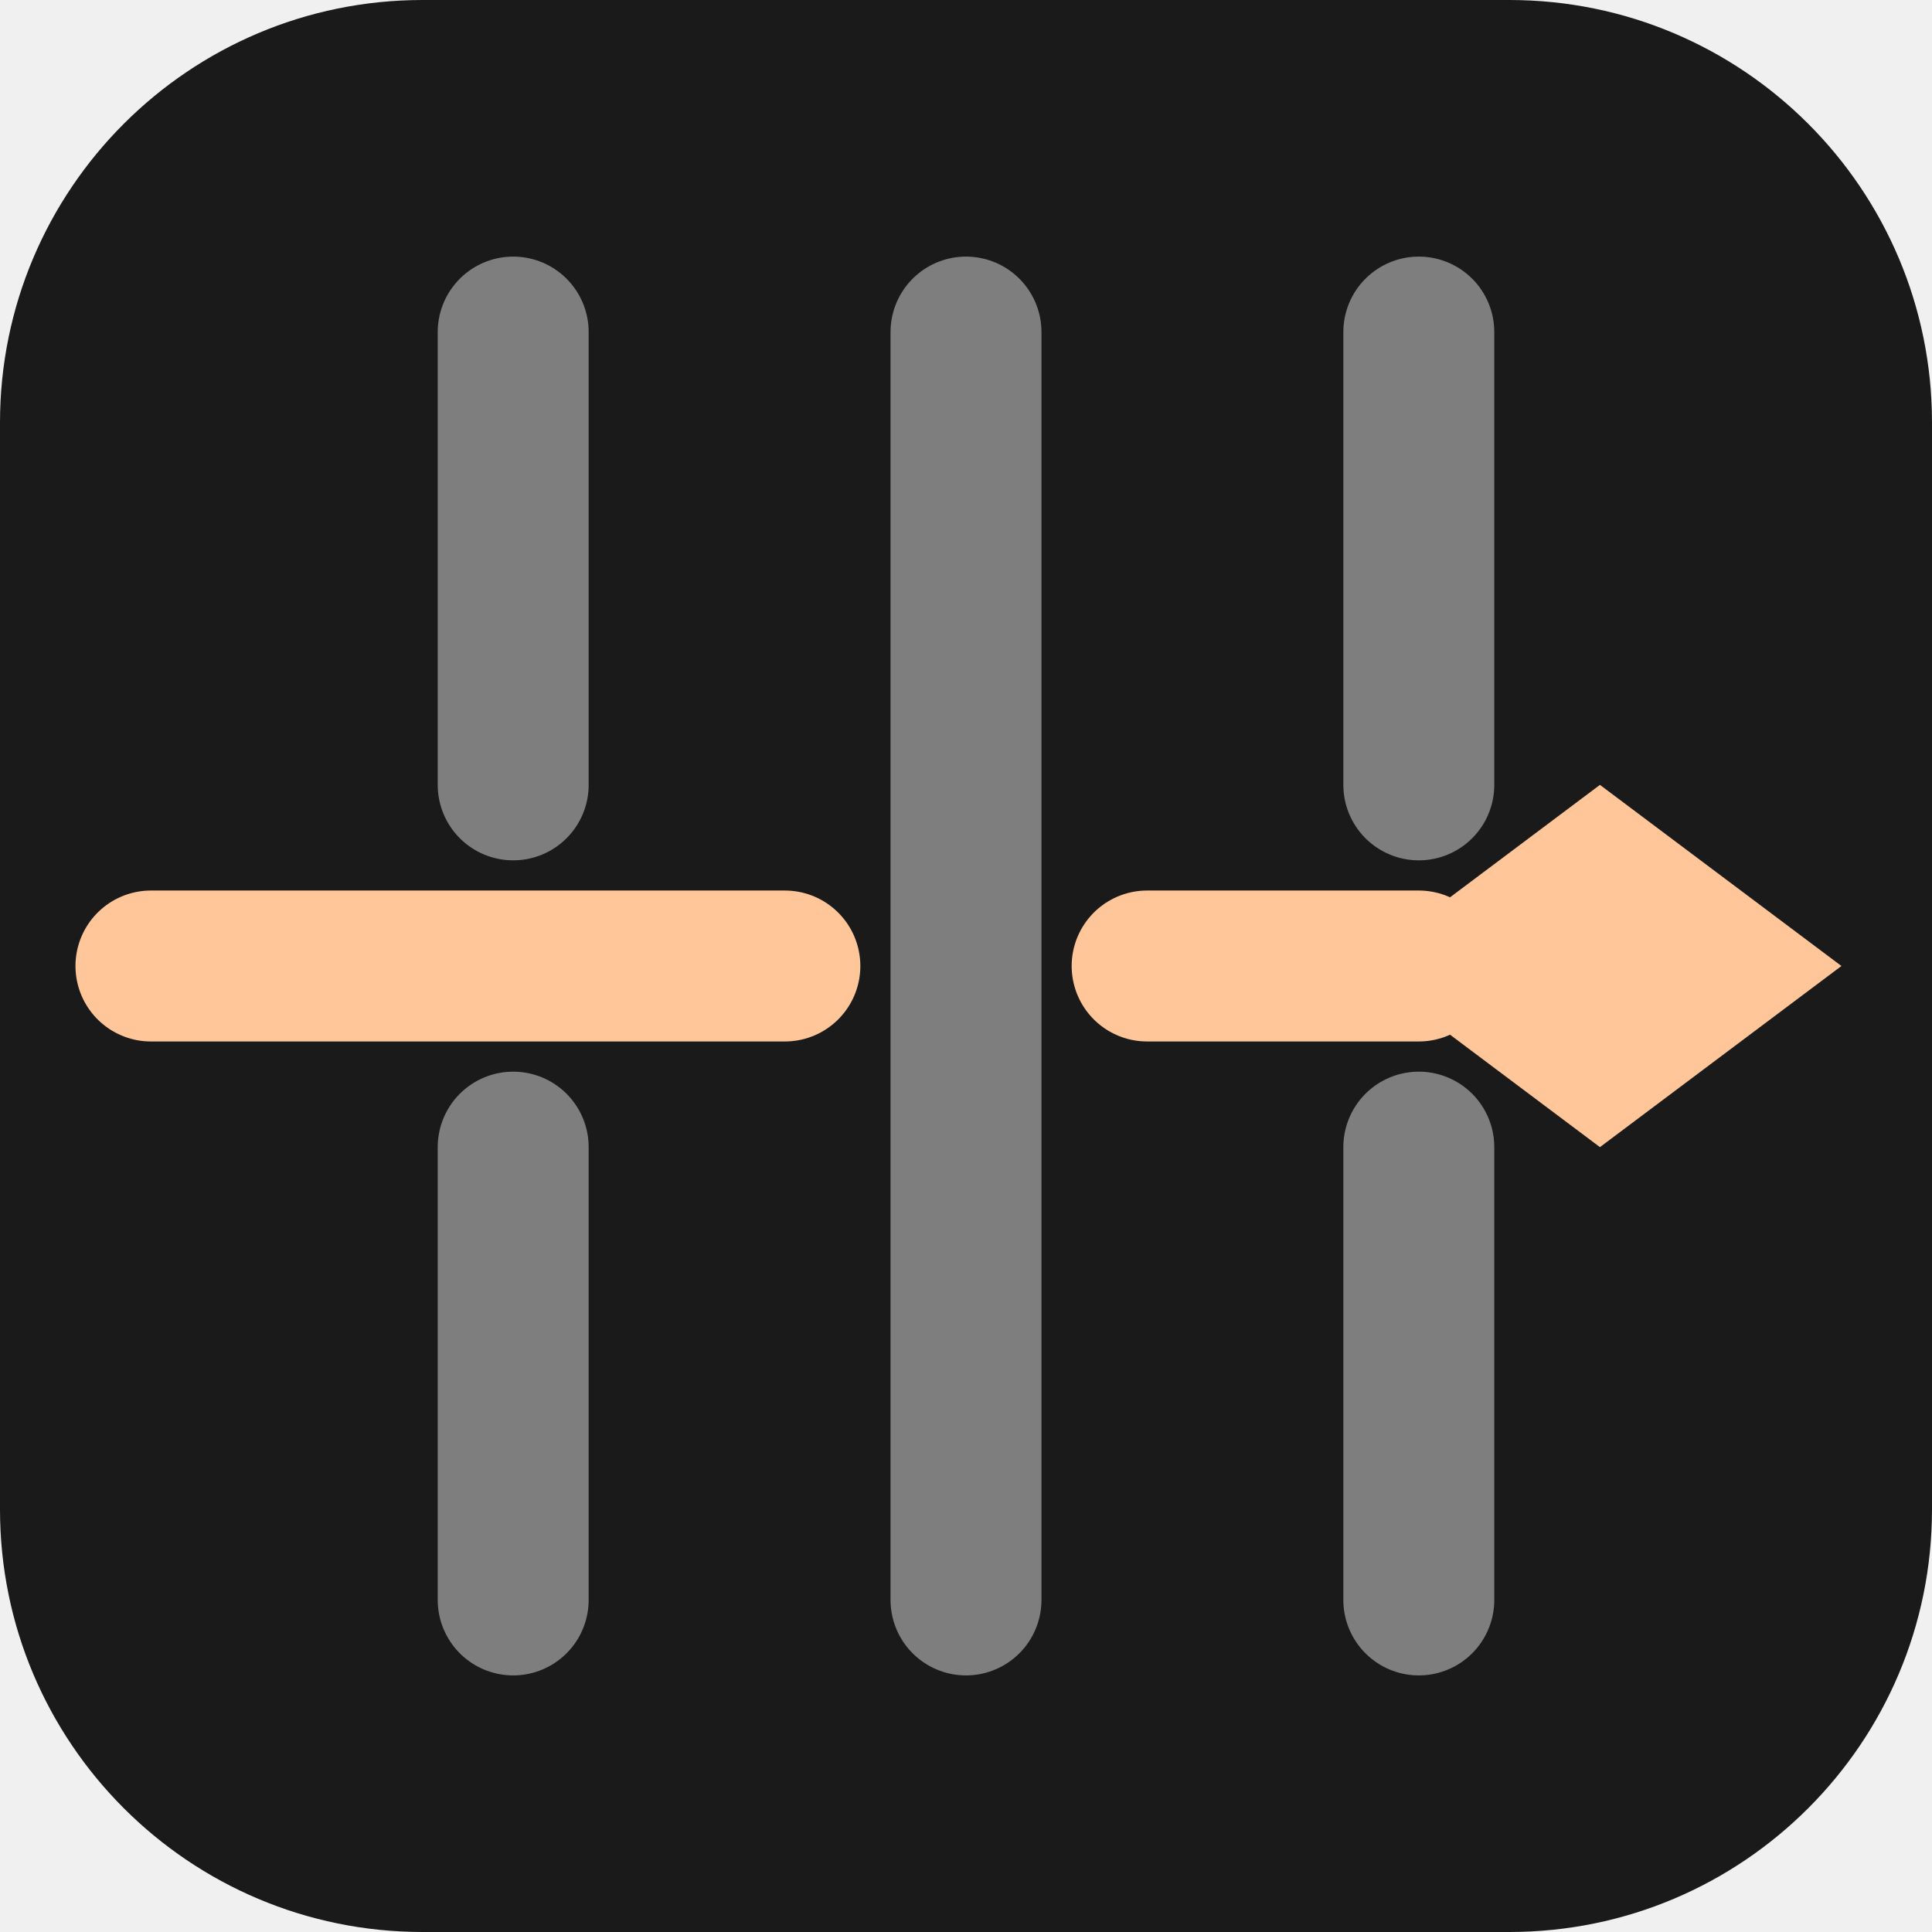
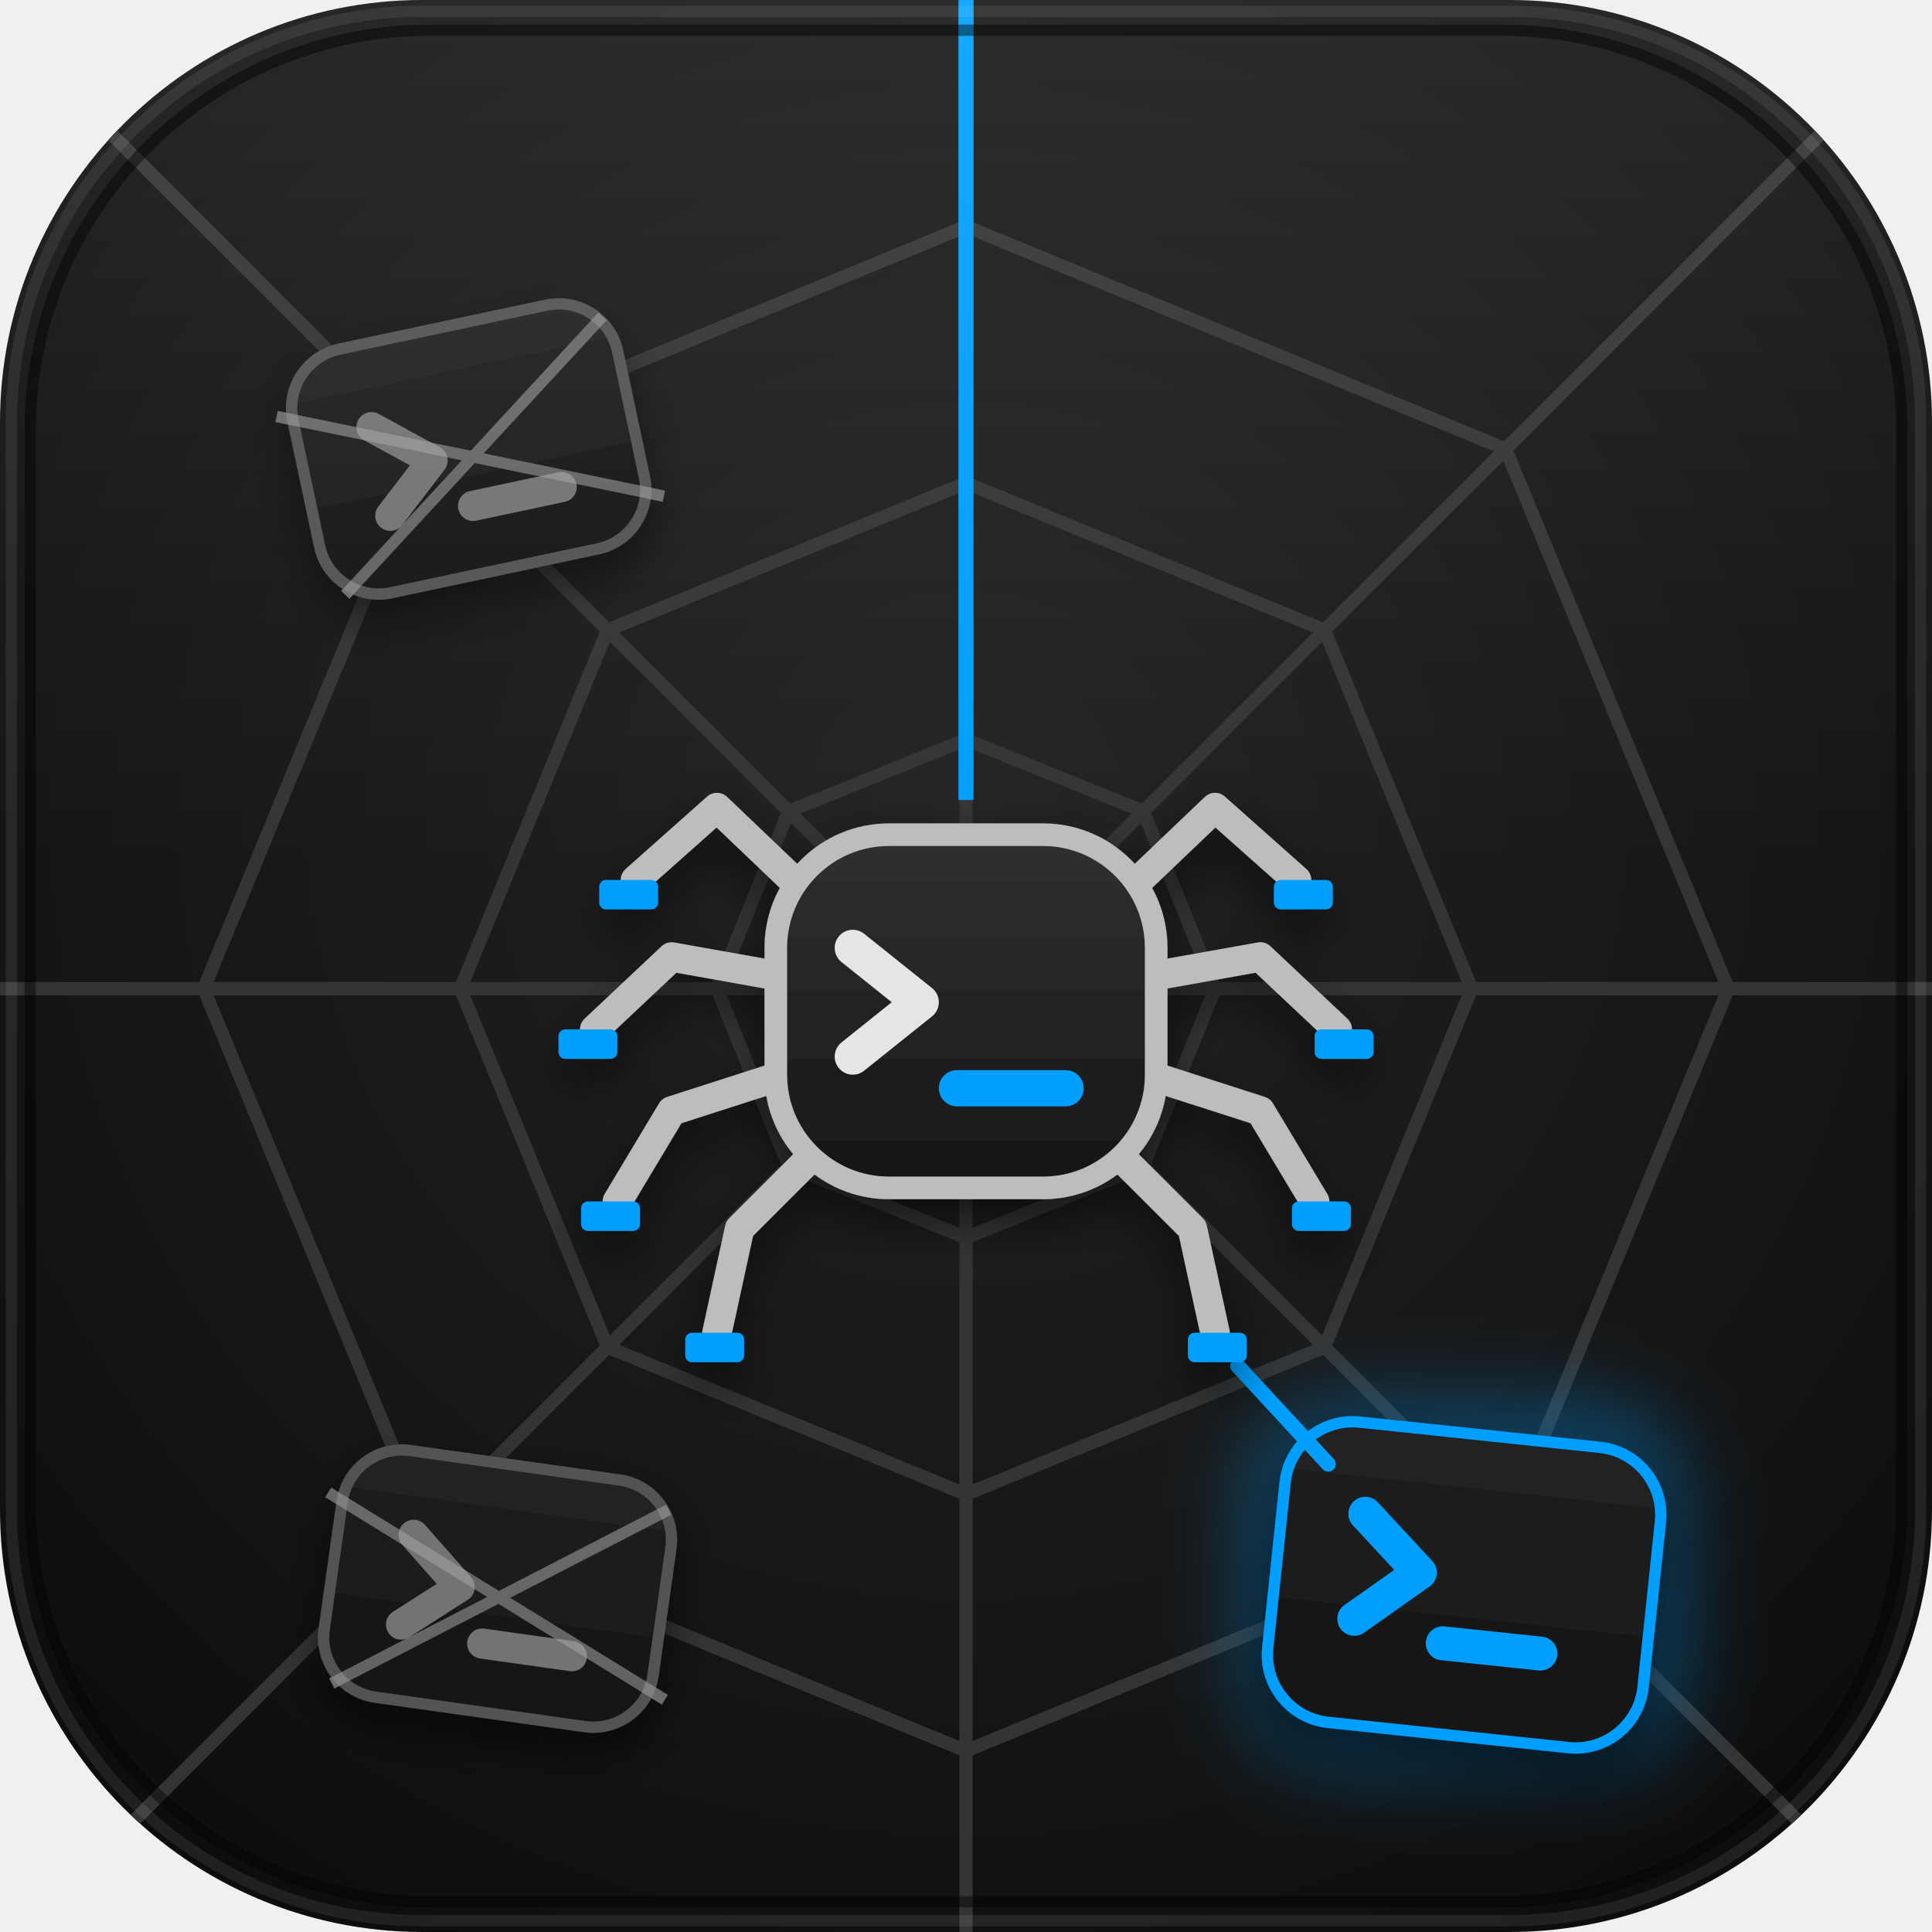
- <svg xmlns="http://www.w3.org/2000/svg" viewBox="0 0 64 64">
-   <rect width="64" height="64" rx="14" fill="#1A1A1A" />
-   <g fill="none" stroke="#7E7E7E" stroke-width="5" stroke-linecap="round">
-     <path d="M17 11 V26 M17 38 V53" />
-     <path d="M32 11 V53" />
-     <path d="M47 11 V26 M47 38 V53" />
+ <svg xmlns="http://www.w3.org/2000/svg" viewBox="0 0 512 512">
+   <defs>
+     <radialGradient id="telar-icon-tile" cx="0.5" cy="0.42" r="0.75">
+       <stop offset="0" stop-color="#232323" />
+       <stop offset="0.65" stop-color="#141414" />
+       <stop offset="1" stop-color="#0a0a0a" />
+     </radialGradient>
+     <linearGradient id="telar-icon-gloss" x1="0" y1="0" x2="0" y2="1">
+       <stop offset="0" stop-color="#ffffff" stop-opacity="0.09" />
+       <stop offset="0.45" stop-color="#ffffff" stop-opacity="0" />
+     </linearGradient>
+     <linearGradient id="telar-icon-body" x1="0" y1="0" x2="0" y2="1">
+       <stop offset="0" stop-color="#303030" />
+       <stop offset="1" stop-color="#161616" />
+     </linearGradient>
+     <linearGradient id="telar-icon-screen" x1="0" y1="0" x2="0" y2="1">
+       <stop offset="0" stop-color="#222222" />
+       <stop offset="1" stop-color="#141414" />
+     </linearGradient>
+     <clipPath id="telar-icon-clip">
+       <rect width="512" height="512" rx="112" />
+     </clipPath>
+     <filter id="telar-icon-glow" x="-50%" y="-50%" width="200%" height="200%">
+       <feGaussianBlur stdDeviation="11" />
+     </filter>
+     <filter id="telar-icon-shadow" x="-30%" y="-30%" width="160%" height="160%">
+       <feDropShadow dx="0" dy="6" stdDeviation="6" flood-color="#000000" flood-opacity="0.55" />
+     </filter>
+   </defs>
+   <rect width="512" height="512" rx="112" fill="url(#telar-icon-tile)" />
+   <g clip-path="url(#telar-icon-clip)" fill="none" stroke="#343434" stroke-width="3.5">
+     <path d="M256 262 L256 0 M256 262 L512 6 M256 262 L512 262 M256 262 L512 518 M256 262 L256 512 M256 262 L0 518 M256 262 L0 262 M256 262 L0 6" />
+     <path d="M256 196 L303 215 L322 262 L303 309 L256 328 L209 309 L190 262 L209 215 Z" />
+     <path d="M256 128 L351 167 L390 262 L351 357 L256 396 L161 357 L122 262 L161 167 Z" />
+     <path d="M256 60 L399 119 L458 262 L399 405 L256 464 L113 405 L54 262 L113 119 Z" />
  </g>
-   <path d="M5 32 H26 M38 32 H47" fill="none" stroke="#FFC799" stroke-width="5" stroke-linecap="round" />
-   <path d="M45 32 L53 26 L61 32 L53 38 Z" fill="#FFC799" />
+   <g filter="url(#telar-icon-shadow)">
+     <g transform="rotate(-12 124 118)">
+       <rect x="80" y="86" width="88" height="66" rx="16" fill="url(#telar-icon-screen)" stroke="#525252" stroke-width="3" />
+       <path d="M100 108 L114 120 L100 132 M122 134 H146" fill="none" stroke="#737373" stroke-width="8" stroke-linecap="round" stroke-linejoin="round" />
+       <path d="M76 100 L172 142 M84 150 L166 92" stroke="#a3a3a3" stroke-opacity="0.55" stroke-width="3" />
+     </g>
+     <g transform="rotate(8 132 420)">
+       <rect x="88" y="388" width="88" height="66" rx="16" fill="url(#telar-icon-screen)" stroke="#525252" stroke-width="3" />
+       <path d="M108 410 L122 422 L108 434 M130 436 H154" fill="none" stroke="#737373" stroke-width="8" stroke-linecap="round" stroke-linejoin="round" />
+       <path d="M84 402 L180 444 M92 452 L174 394" stroke="#a3a3a3" stroke-opacity="0.55" stroke-width="3" />
+     </g>
+   </g>
+   <rect x="330" y="372" width="116" height="96" rx="24" fill="#009fff" opacity="0.38" filter="url(#telar-icon-glow)" />
+   <g transform="rotate(6 388 420)" filter="url(#telar-icon-shadow)">
+     <rect x="338" y="380" width="100" height="80" rx="18" fill="url(#telar-icon-screen)" stroke="#009fff" stroke-width="3" />
+     <path d="M360 404 L376 418 L360 432 M384 436 H410" fill="none" stroke="#009fff" stroke-width="9" stroke-linecap="round" stroke-linejoin="round" />
+   </g>
+   <path d="M256 0 V212" stroke="#009fff" stroke-width="4" />
+   <path d="M328 362 L352 388" stroke="#009fff" stroke-width="4" stroke-linecap="round" />
+   <g filter="url(#telar-icon-shadow)">
+     <g transform="translate(256 268) scale(0.6) translate(-256 -254)">
+       <g fill="none" stroke="#bdbdbd" stroke-width="13" stroke-linecap="round" stroke-linejoin="round">
+         <path d="M190 206 L146 164 L110 196" />
+         <path d="M182 240 L126 230 L92 262" />
+         <path d="M182 280 L126 298 L102 338" />
+         <path d="M194 312 L156 350 L146 396" />
+         <path d="M322 206 L366 164 L402 196" />
+         <path d="M330 240 L386 230 L420 262" />
+         <path d="M330 280 L386 298 L410 338" />
+         <path d="M318 312 L356 350 L366 396" />
+       </g>
+       <g fill="#009fff">
+         <rect x="94" y="196" width="26" height="13" rx="3" />
+         <rect x="76" y="262" width="26" height="13" rx="3" />
+         <rect x="86" y="338" width="26" height="13" rx="3" />
+         <rect x="132" y="396" width="26" height="13" rx="3" />
+         <rect x="392" y="196" width="26" height="13" rx="3" />
+         <rect x="410" y="262" width="26" height="13" rx="3" />
+         <rect x="400" y="338" width="26" height="13" rx="3" />
+         <rect x="354" y="396" width="26" height="13" rx="3" />
+       </g>
+       <rect x="172" y="176" width="168" height="156" rx="50" fill="url(#telar-icon-body)" stroke="#bdbdbd" stroke-width="10" />
+       <g fill="none" stroke-linecap="round" stroke-linejoin="round" stroke-width="16">
+         <path d="M206 226 L236 250 L206 274" stroke="#e5e5e5" />
+         <path d="M252 288 H300" stroke="#009fff" />
+       </g>
+     </g>
+   </g>
+   <rect width="512" height="512" rx="112" fill="url(#telar-icon-gloss)" />
+   <rect x="3" y="3" width="506" height="506" rx="109" fill="none" stroke="#ffffff" stroke-opacity="0.08" stroke-width="3" />
+   <rect x="8" y="8" width="496" height="496" rx="106" fill="none" stroke="#000000" stroke-opacity="0.45" stroke-width="3" />
</svg>
